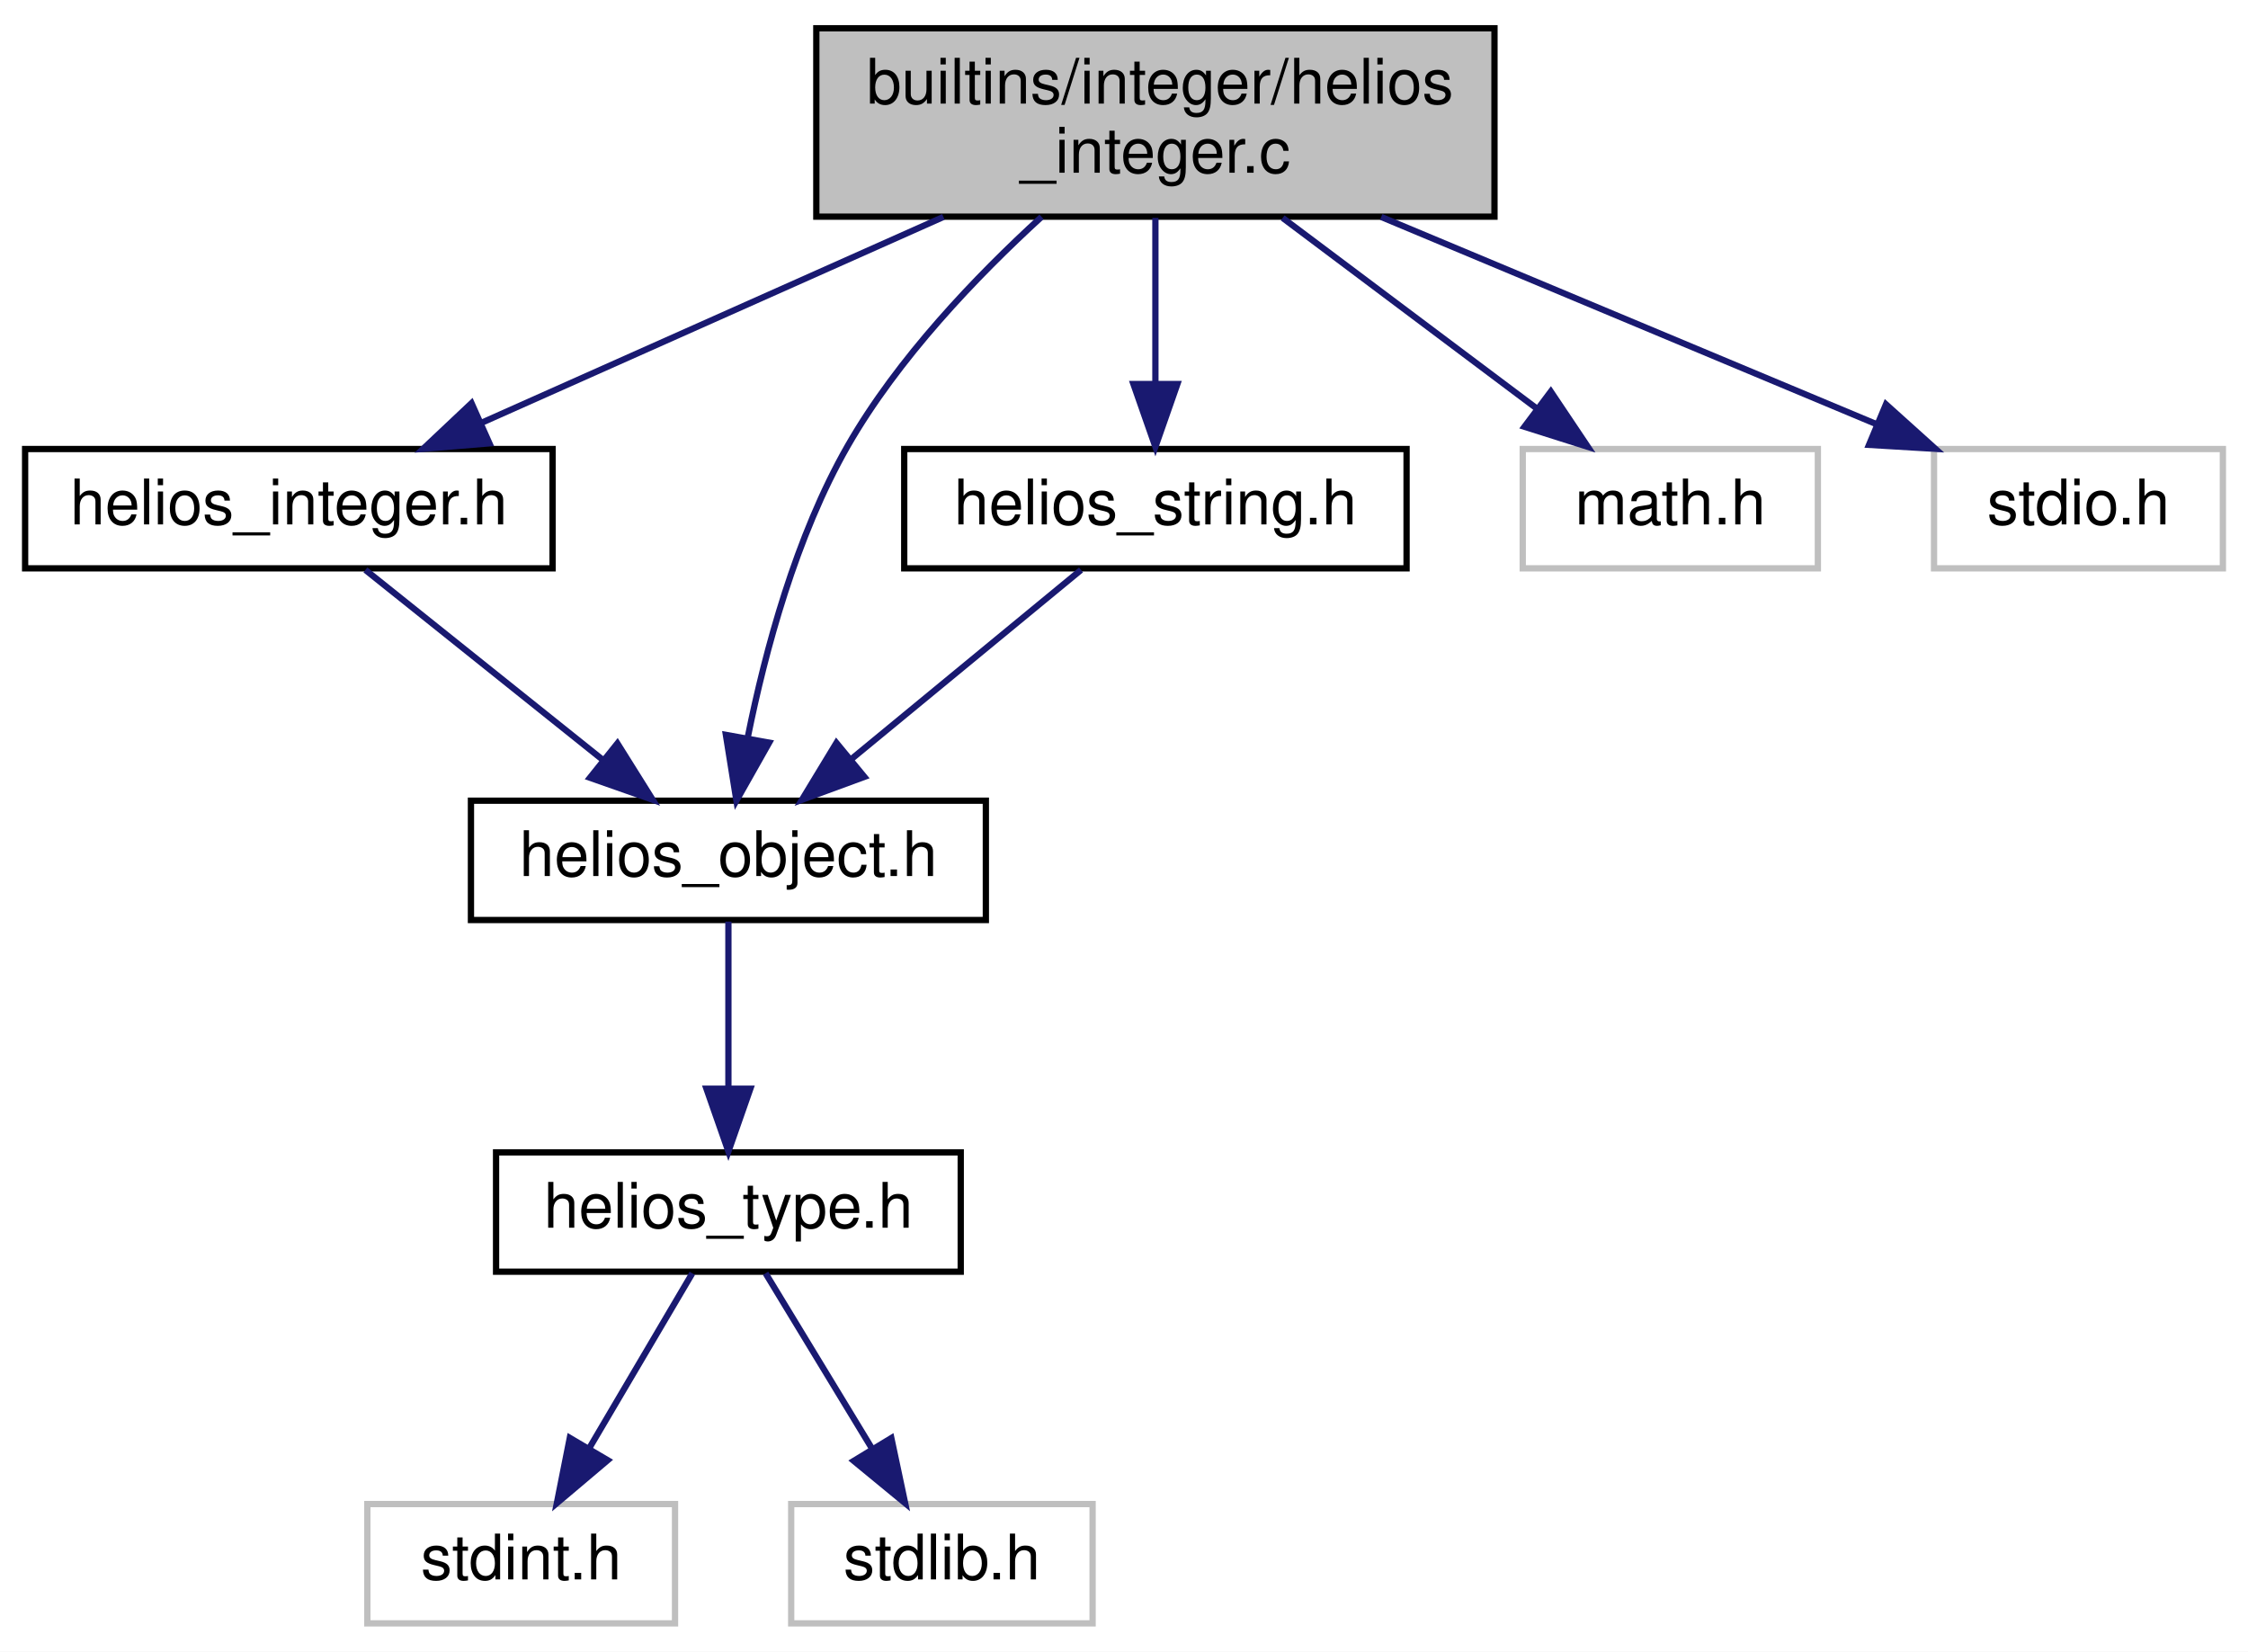
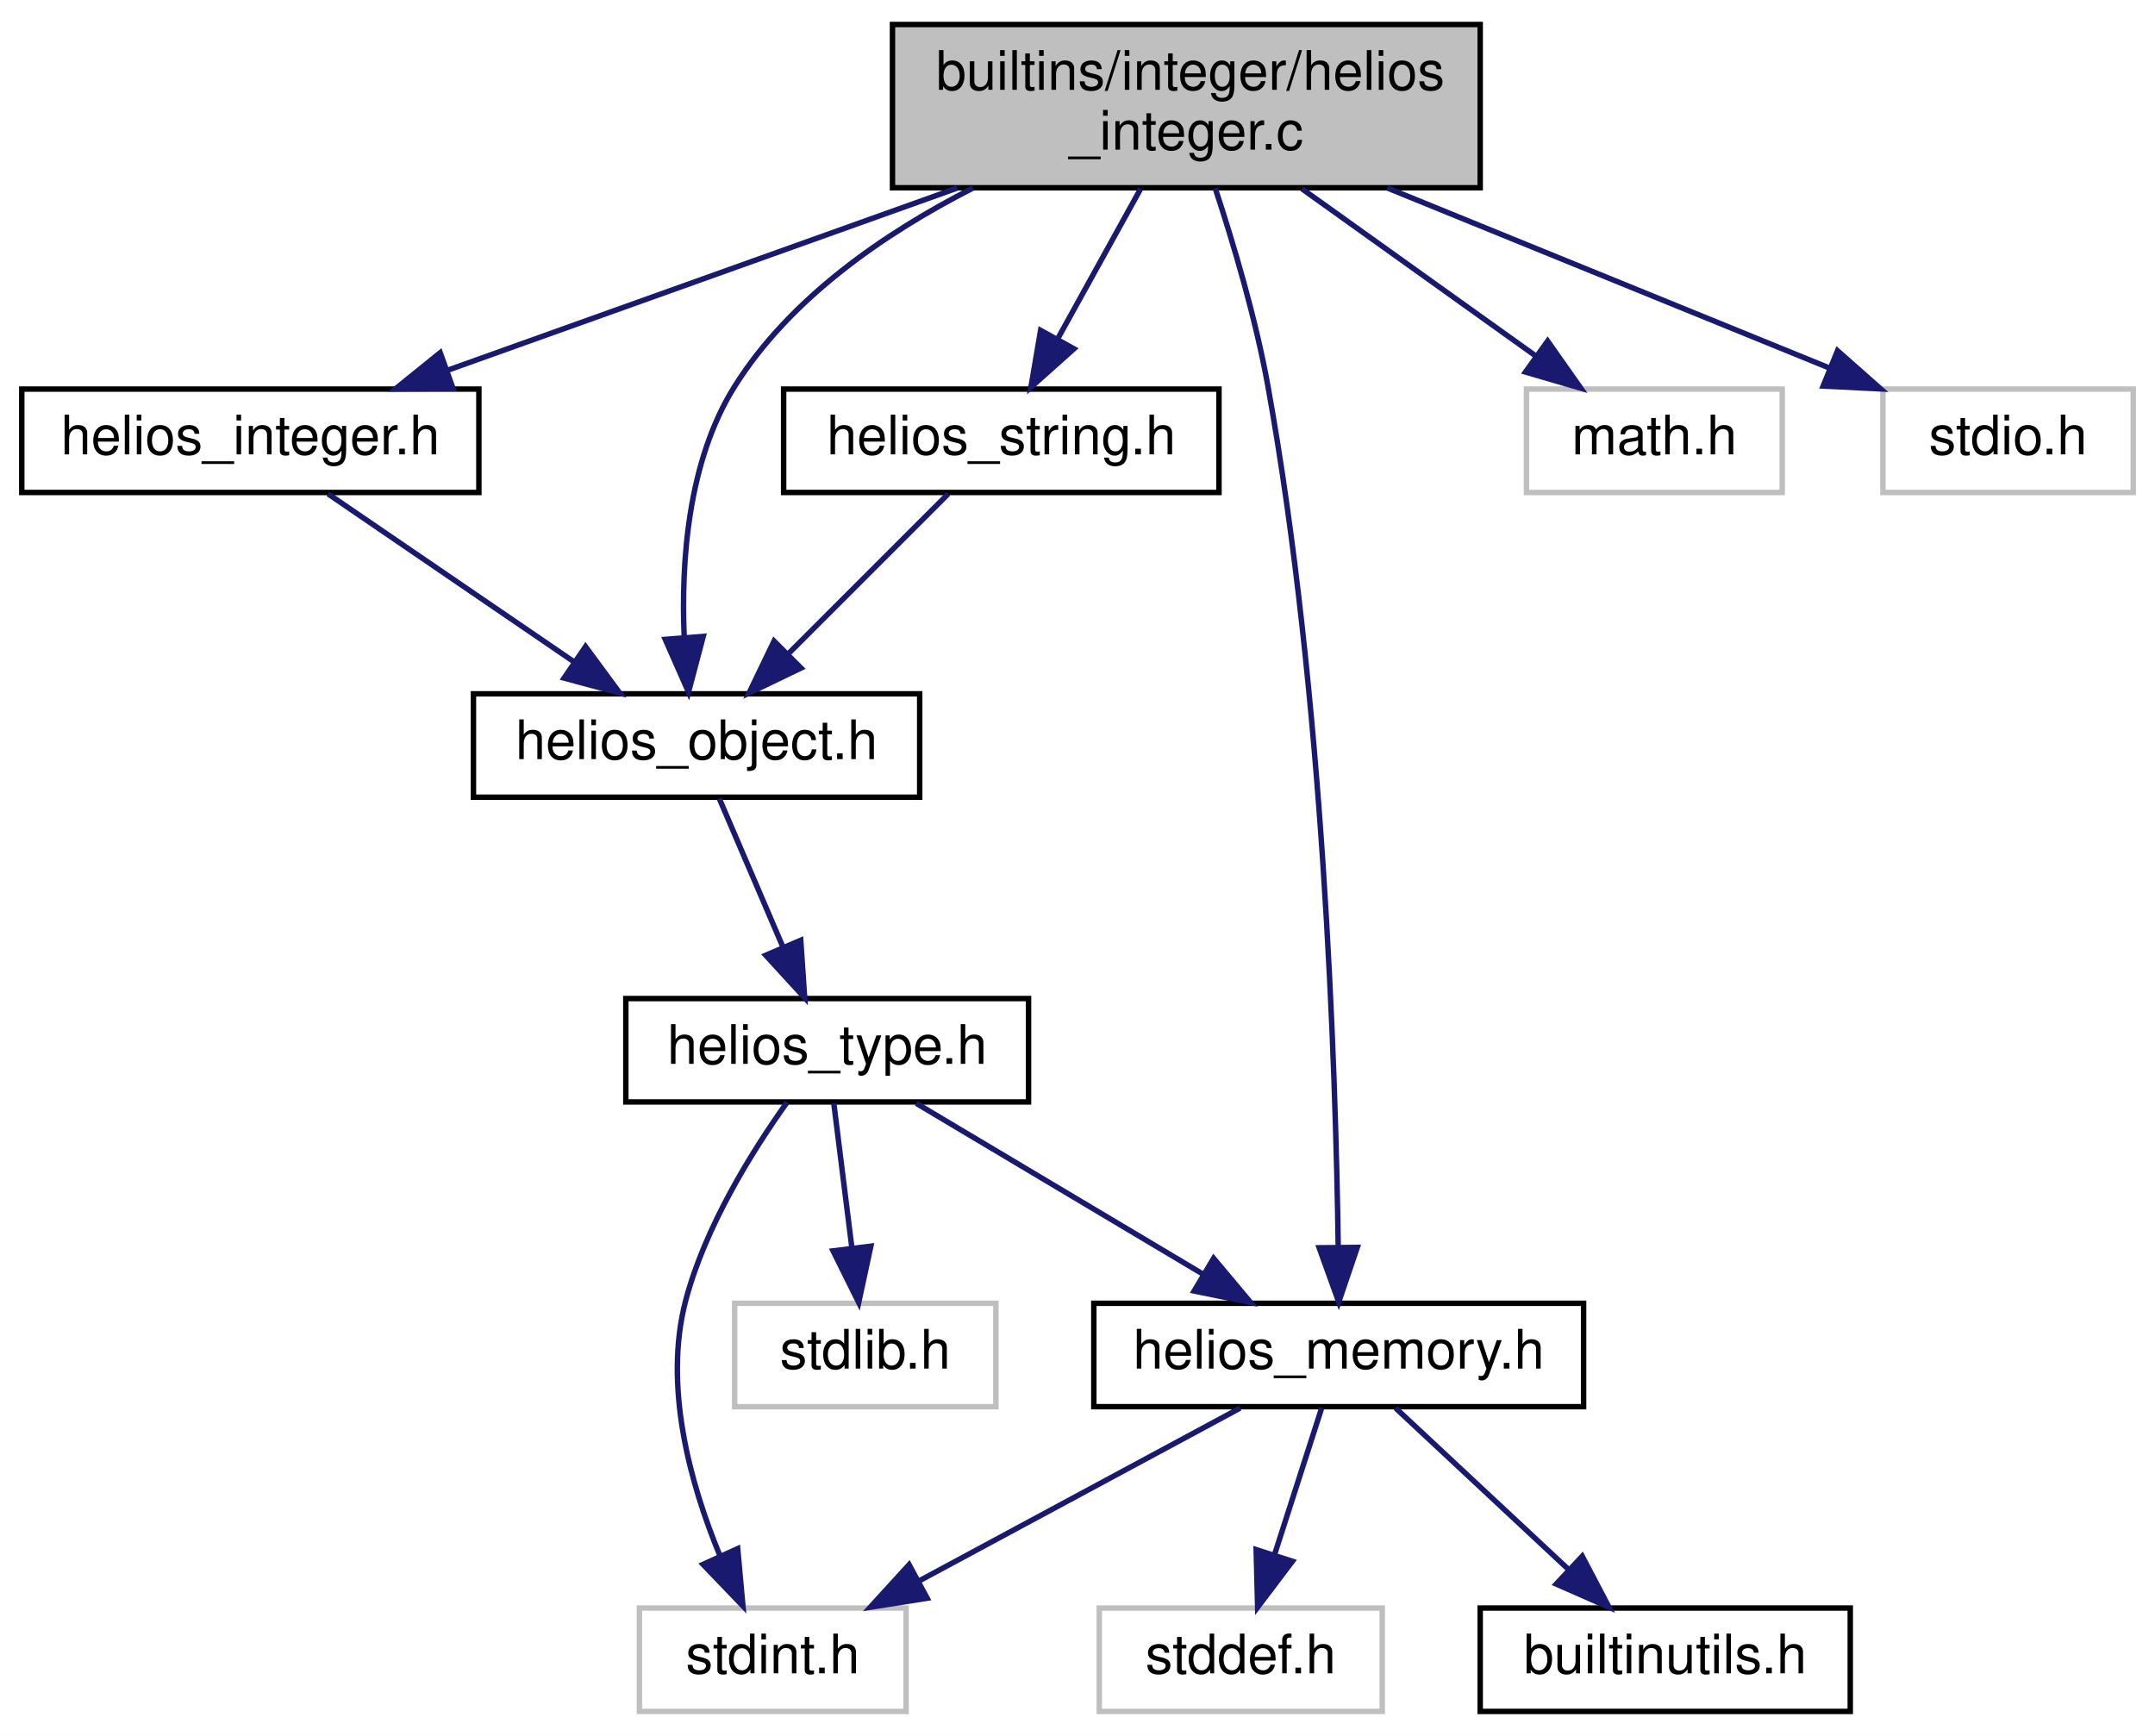
- <svg xmlns="http://www.w3.org/2000/svg" xmlns:xlink="http://www.w3.org/1999/xlink" width="358pt" height="263pt" viewBox="0.00 0.00 358.00 263.00">
-   <g id="graph0" class="graph" transform="scale(1 1) rotate(0) translate(4 259)">
-     <polygon fill="#ffffff" stroke="transparent" points="-4,4 -4,-259 354,-259 354,4 -4,4" />
+ <svg xmlns="http://www.w3.org/2000/svg" xmlns:xlink="http://www.w3.org/1999/xlink" width="396pt" height="319pt" viewBox="0.00 0.00 396.00 319.00">
+   <g id="graph0" class="graph" transform="scale(1 1) rotate(0) translate(4 315)">
+     <polygon fill="#ffffff" stroke="transparent" points="-4,4 -4,-315 392,-315 392,4 -4,4" />
    <g id="node1" class="node">
      <g id="a_node1">
        <a xlink:title=" ">
-           <polygon fill="#bfbfbf" stroke="#000000" points="126,-224.5 126,-254.5 234,-254.5 234,-224.5 126,-224.5" />
-           <text text-anchor="start" x="134" y="-242.5" font-family="Helvetica,sans-Serif" font-size="10.00" fill="#000000">builtins/integer/helios</text>
-           <text text-anchor="middle" x="180" y="-231.5" font-family="Helvetica,sans-Serif" font-size="10.00" fill="#000000">_integer.c</text>
+           <polygon fill="#bfbfbf" stroke="#000000" points="160,-280.5 160,-310.5 268,-310.5 268,-280.5 160,-280.5" />
+           <text text-anchor="start" x="168" y="-298.5" font-family="Helvetica,sans-Serif" font-size="10.00" fill="#000000">builtins/integer/helios</text>
+           <text text-anchor="middle" x="214" y="-287.5" font-family="Helvetica,sans-Serif" font-size="10.00" fill="#000000">_integer.c</text>
        </a>
      </g>
    </g>
    <g id="node2" class="node">
      <g id="a_node2">
        <a xlink:href="helios__integer_8h.html" target="_top" xlink:title=" ">
-           <polygon fill="#ffffff" stroke="#000000" points="0,-168.5 0,-187.5 84,-187.5 84,-168.5 0,-168.5" />
-           <text text-anchor="middle" x="42" y="-175.5" font-family="Helvetica,sans-Serif" font-size="10.00" fill="#000000">helios_integer.h</text>
+           <polygon fill="#ffffff" stroke="#000000" points="0,-224.5 0,-243.5 84,-243.5 84,-224.5 0,-224.5" />
+           <text text-anchor="middle" x="42" y="-231.5" font-family="Helvetica,sans-Serif" font-size="10.00" fill="#000000">helios_integer.h</text>
        </a>
      </g>
    </g>
    <g id="edge1" class="edge">
-       <path fill="none" stroke="#191970" d="M146.241,-224.455C123.721,-214.419 94.353,-201.331 72.531,-191.606" />
-       <polygon fill="#191970" stroke="#191970" points="73.944,-188.404 63.385,-187.53 71.094,-194.798 73.944,-188.404" />
+       <path fill="none" stroke="#191970" d="M171.924,-280.455C143.225,-270.194 105.606,-256.743 78.238,-246.957" />
+       <polygon fill="#191970" stroke="#191970" points="79.249,-243.601 68.654,-243.53 76.892,-250.193 79.249,-243.601" />
    </g>
    <g id="node3" class="node">
      <g id="a_node3">
        <a xlink:href="helios__object_8h.html" target="_top" xlink:title=" ">
-           <polygon fill="#ffffff" stroke="#000000" points="71,-112.5 71,-131.5 153,-131.5 153,-112.5 71,-112.5" />
-           <text text-anchor="middle" x="112" y="-119.5" font-family="Helvetica,sans-Serif" font-size="10.00" fill="#000000">helios_object.h</text>
+           <polygon fill="#ffffff" stroke="#000000" points="83,-168.5 83,-187.5 165,-187.5 165,-168.5 83,-168.5" />
+           <text text-anchor="middle" x="124" y="-175.5" font-family="Helvetica,sans-Serif" font-size="10.00" fill="#000000">helios_object.h</text>
+         </a>
+       </g>
+     </g>
+     <g id="edge11" class="edge">
+       <path fill="none" stroke="#191970" d="M174.775,-280.437C158.554,-272.166 141.188,-260.23 131,-244 122.396,-230.293 121.126,-211.76 121.732,-197.822" />
+       <polygon fill="#191970" stroke="#191970" points="125.225,-198.052 122.517,-187.81 118.246,-197.506 125.225,-198.052" />
+     </g>
+     <g id="node5" class="node">
+       <g id="a_node5">
+         <a xlink:href="helios__memory_8h.html" target="_top" xlink:title=" ">
+           <polygon fill="#ffffff" stroke="#000000" points="197,-56.5 197,-75.5 287,-75.5 287,-56.5 197,-56.5" />
+           <text text-anchor="middle" x="242" y="-63.5" font-family="Helvetica,sans-Serif" font-size="10.00" fill="#000000">helios_memory.h</text>
+         </a>
+       </g>
+     </g>
+     <g id="edge10" class="edge">
+       <path fill="none" stroke="#191970" d="M219.318,-280.377C222.662,-270.22 226.756,-256.464 229,-244 239.217,-187.261 241.45,-118.97 241.907,-85.892" />
+       <polygon fill="#191970" stroke="#191970" points="245.408,-85.77 242.005,-75.737 238.409,-85.703 245.408,-85.77" />
+     </g>
+     <g id="node10" class="node">
+       <g id="a_node10">
+         <a xlink:href="helios__string_8h.html" target="_top" xlink:title=" ">
+           <polygon fill="#ffffff" stroke="#000000" points="140,-224.5 140,-243.5 220,-243.5 220,-224.5 140,-224.5" />
+           <text text-anchor="middle" x="180" y="-231.5" font-family="Helvetica,sans-Serif" font-size="10.00" fill="#000000">helios_string.h</text>
+         </a>
+       </g>
+     </g>
+     <g id="edge12" class="edge">
+       <path fill="none" stroke="#191970" d="M205.595,-280.298C200.974,-271.939 195.203,-261.5 190.311,-252.651" />
+       <polygon fill="#191970" stroke="#191970" points="193.345,-250.905 185.444,-243.847 187.219,-254.292 193.345,-250.905" />
+     </g>
+     <g id="node11" class="node">
+       <g id="a_node11">
+         <a xlink:title=" ">
+           <polygon fill="#ffffff" stroke="#bfbfbf" points="276.5,-224.5 276.5,-243.5 323.5,-243.5 323.5,-224.5 276.5,-224.5" />
+           <text text-anchor="middle" x="300" y="-231.5" font-family="Helvetica,sans-Serif" font-size="10.00" fill="#000000">math.h</text>
+         </a>
+       </g>
+     </g>
+     <g id="edge14" class="edge">
+       <path fill="none" stroke="#191970" d="M235.258,-280.298C248.272,-270.992 264.89,-259.108 278.032,-249.71" />
+       <polygon fill="#191970" stroke="#191970" points="280.389,-252.327 286.487,-243.663 276.317,-246.633 280.389,-252.327" />
+     </g>
+     <g id="node12" class="node">
+       <g id="a_node12">
+         <a xlink:title=" ">
+           <polygon fill="#ffffff" stroke="#bfbfbf" points="342,-224.5 342,-243.5 388,-243.5 388,-224.5 342,-224.5" />
+           <text text-anchor="middle" x="365" y="-231.5" font-family="Helvetica,sans-Serif" font-size="10.00" fill="#000000">stdio.h</text>
+         </a>
+       </g>
+     </g>
+     <g id="edge15" class="edge">
+       <path fill="none" stroke="#191970" d="M250.939,-280.455C275.802,-270.329 308.292,-257.096 332.234,-247.345" />
+       <polygon fill="#191970" stroke="#191970" points="333.659,-250.544 341.6,-243.53 331.019,-244.061 333.659,-250.544" />
+     </g>
+     <g id="edge2" class="edge">
+       <path fill="none" stroke="#191970" d="M56.283,-224.245C68.747,-215.734 87.045,-203.238 101.479,-193.38" />
+       <polygon fill="#191970" stroke="#191970" points="103.596,-196.173 109.88,-187.643 99.648,-190.392 103.596,-196.173" />
+     </g>
+     <g id="node4" class="node">
+       <g id="a_node4">
+         <a xlink:href="helios__type_8h.html" target="_top" xlink:title=" ">
+           <polygon fill="#ffffff" stroke="#000000" points="111,-112.5 111,-131.5 185,-131.5 185,-112.5 111,-112.5" />
+           <text text-anchor="middle" x="148" y="-119.5" font-family="Helvetica,sans-Serif" font-size="10.00" fill="#000000">helios_type.h</text>
+         </a>
+       </g>
+     </g>
+     <g id="edge3" class="edge">
+       <path fill="none" stroke="#191970" d="M128.18,-168.245C131.381,-160.778 135.896,-150.243 139.808,-141.114" />
+       <polygon fill="#191970" stroke="#191970" points="143.145,-142.213 143.867,-131.643 136.711,-139.455 143.145,-142.213" />
+     </g>
+     <g id="edge4" class="edge">
+       <path fill="none" stroke="#191970" d="M164.374,-112.246C178.931,-103.573 200.431,-90.764 217.115,-80.825" />
+       <polygon fill="#191970" stroke="#191970" points="219.014,-83.768 225.814,-75.643 215.432,-77.754 219.014,-83.768" />
+     </g>
+     <g id="node8" class="node">
+       <g id="a_node8">
+         <a xlink:title=" ">
+           <polygon fill="#ffffff" stroke="#bfbfbf" points="113.5,-.5 113.5,-19.5 162.5,-19.5 162.5,-.5 113.5,-.5" />
+           <text text-anchor="middle" x="138" y="-7.5" font-family="Helvetica,sans-Serif" font-size="10.00" fill="#000000">stdint.h</text>
+         </a>
+       </g>
+     </g>
+     <g id="edge8" class="edge">
+       <path fill="none" stroke="#191970" d="M140.618,-112.418C134.273,-103.534 125.594,-89.662 122,-76 117.882,-60.345 122.783,-42.498 128.214,-29.313" />
+       <polygon fill="#191970" stroke="#191970" points="131.556,-30.421 132.52,-19.87 125.187,-27.516 131.556,-30.421" />
+     </g>
+     <g id="node9" class="node">
+       <g id="a_node9">
+         <a xlink:title=" ">
+           <polygon fill="#ffffff" stroke="#bfbfbf" points="131,-56.5 131,-75.5 179,-75.5 179,-56.5 131,-56.5" />
+           <text text-anchor="middle" x="155" y="-63.5" font-family="Helvetica,sans-Serif" font-size="10.00" fill="#000000">stdlib.h</text>
+         </a>
+       </g>
+     </g>
+     <g id="edge9" class="edge">
+       <path fill="none" stroke="#191970" d="M149.219,-112.246C150.133,-104.938 151.413,-94.694 152.537,-85.705" />
+       <polygon fill="#191970" stroke="#191970" points="156.027,-86 153.795,-75.643 149.081,-85.131 156.027,-86" />
+     </g>
+     <g id="node6" class="node">
+       <g id="a_node6">
+         <a xlink:href="builtinutils_8h.html" target="_top" xlink:title=" ">
+           <polygon fill="#ffffff" stroke="#000000" points="268,-.5 268,-19.5 336,-19.5 336,-.5 268,-.5" />
+           <text text-anchor="middle" x="302" y="-7.5" font-family="Helvetica,sans-Serif" font-size="10.00" fill="#000000">builtinutils.h</text>
+         </a>
+       </g>
+     </g>
+     <g id="edge5" class="edge">
+       <path fill="none" stroke="#191970" d="M252.451,-56.245C261.227,-48.055 273.955,-36.175 284.314,-26.507" />
+       <polygon fill="#191970" stroke="#191970" points="286.746,-29.025 291.669,-19.643 281.97,-23.907 286.746,-29.025" />
+     </g>
+     <g id="node7" class="node">
+       <g id="a_node7">
+         <a xlink:title=" ">
+           <polygon fill="#ffffff" stroke="#bfbfbf" points="198,-.5 198,-19.5 250,-19.5 250,-.5 198,-.5" />
+           <text text-anchor="middle" x="224" y="-7.5" font-family="Helvetica,sans-Serif" font-size="10.00" fill="#000000">stddef.h</text>
        </a>
      </g>
    </g>
    <g id="edge6" class="edge">
-       <path fill="none" stroke="#191970" d="M161.872,-224.47C151.489,-214.983 138.978,-201.92 131,-188 122.755,-173.614 117.861,-155.382 115.111,-141.727" />
-       <polygon fill="#191970" stroke="#191970" points="118.49,-140.743 113.278,-131.519 111.6,-141.98 118.49,-140.743" />
-     </g>
-     <g id="node7" class="node">
-       <g id="a_node7">
-         <a xlink:href="helios__string_8h.html" target="_top" xlink:title=" ">
-           <polygon fill="#ffffff" stroke="#000000" points="140,-168.5 140,-187.5 220,-187.5 220,-168.5 140,-168.5" />
-           <text text-anchor="middle" x="180" y="-175.5" font-family="Helvetica,sans-Serif" font-size="10.00" fill="#000000">helios_string.h</text>
-         </a>
-       </g>
+       <path fill="none" stroke="#191970" d="M238.865,-56.245C236.49,-48.858 233.151,-38.469 230.238,-29.409" />
+       <polygon fill="#191970" stroke="#191970" points="233.492,-28.092 227.099,-19.643 226.827,-30.234 233.492,-28.092" />
    </g>
    <g id="edge7" class="edge">
-       <path fill="none" stroke="#191970" d="M180,-224.298C180,-216.383 180,-206.604 180,-198.076" />
-       <polygon fill="#191970" stroke="#191970" points="183.5,-197.847 180,-187.847 176.5,-197.847 183.5,-197.847" />
+       <path fill="none" stroke="#191970" d="M223.885,-56.245C207.555,-47.453 183.329,-34.408 164.766,-24.413" />
+       <polygon fill="#191970" stroke="#191970" points="166.372,-21.302 155.908,-19.643 163.053,-27.465 166.372,-21.302" />
    </g>
-     <g id="node8" class="node">
-       <g id="a_node8">
-         <a xlink:title=" ">
-           <polygon fill="#ffffff" stroke="#bfbfbf" points="238.5,-168.5 238.5,-187.5 285.5,-187.5 285.5,-168.5 238.5,-168.5" />
-           <text text-anchor="middle" x="262" y="-175.5" font-family="Helvetica,sans-Serif" font-size="10.00" fill="#000000">math.h</text>
-         </a>
-       </g>
-     </g>
-     <g id="edge9" class="edge">
-       <path fill="none" stroke="#191970" d="M200.27,-224.298C212.601,-215.049 228.327,-203.255 240.82,-193.885" />
-       <polygon fill="#191970" stroke="#191970" points="242.971,-196.647 248.871,-187.847 238.771,-191.047 242.971,-196.647" />
-     </g>
-     <g id="node9" class="node">
-       <g id="a_node9">
-         <a xlink:title=" ">
-           <polygon fill="#ffffff" stroke="#bfbfbf" points="304,-168.5 304,-187.5 350,-187.5 350,-168.5 304,-168.5" />
-           <text text-anchor="middle" x="327" y="-175.5" font-family="Helvetica,sans-Serif" font-size="10.00" fill="#000000">stdio.h</text>
-         </a>
-       </g>
-     </g>
-     <g id="edge10" class="edge">
-       <path fill="none" stroke="#191970" d="M215.96,-224.455C240.057,-214.374 271.513,-201.214 294.79,-191.476" />
-       <polygon fill="#191970" stroke="#191970" points="296.346,-194.619 304.22,-187.53 293.644,-188.161 296.346,-194.619" />
-     </g>
-     <g id="edge2" class="edge">
-       <path fill="none" stroke="#191970" d="M54.193,-168.245C64.632,-159.894 79.865,-147.708 92.074,-137.941" />
-       <polygon fill="#191970" stroke="#191970" points="94.324,-140.623 99.947,-131.643 89.951,-135.157 94.324,-140.623" />
-     </g>
-     <g id="node4" class="node">
-       <g id="a_node4">
-         <a xlink:href="helios__type_8h.html" target="_top" xlink:title=" ">
-           <polygon fill="#ffffff" stroke="#000000" points="75,-56.5 75,-75.5 149,-75.5 149,-56.5 75,-56.5" />
-           <text text-anchor="middle" x="112" y="-63.5" font-family="Helvetica,sans-Serif" font-size="10.00" fill="#000000">helios_type.h</text>
-         </a>
-       </g>
-     </g>
-     <g id="edge3" class="edge">
-       <path fill="none" stroke="#191970" d="M112,-112.246C112,-104.938 112,-94.694 112,-85.705" />
-       <polygon fill="#191970" stroke="#191970" points="115.5,-85.643 112,-75.643 108.5,-85.643 115.5,-85.643" />
-     </g>
-     <g id="node5" class="node">
-       <g id="a_node5">
-         <a xlink:title=" ">
-           <polygon fill="#ffffff" stroke="#bfbfbf" points="54.5,-.5 54.5,-19.5 103.5,-19.5 103.5,-.5 54.5,-.5" />
-           <text text-anchor="middle" x="79" y="-7.5" font-family="Helvetica,sans-Serif" font-size="10.00" fill="#000000">stdint.h</text>
-         </a>
-       </g>
-     </g>
-     <g id="edge4" class="edge">
-       <path fill="none" stroke="#191970" d="M106.252,-56.245C101.757,-48.617 95.375,-37.788 89.918,-28.527" />
-       <polygon fill="#191970" stroke="#191970" points="92.775,-26.481 84.682,-19.643 86.744,-30.035 92.775,-26.481" />
-     </g>
-     <g id="node6" class="node">
-       <g id="a_node6">
-         <a xlink:title=" ">
-           <polygon fill="#ffffff" stroke="#bfbfbf" points="122,-.5 122,-19.5 170,-19.5 170,-.5 122,-.5" />
-           <text text-anchor="middle" x="146" y="-7.5" font-family="Helvetica,sans-Serif" font-size="10.00" fill="#000000">stdlib.h</text>
-         </a>
-       </g>
-     </g>
-     <g id="edge5" class="edge">
-       <path fill="none" stroke="#191970" d="M117.922,-56.245C122.603,-48.537 129.267,-37.56 134.929,-28.235" />
-       <polygon fill="#191970" stroke="#191970" points="137.947,-30.007 140.145,-19.643 131.964,-26.374 137.947,-30.007" />
-     </g>
-     <g id="edge8" class="edge">
-       <path fill="none" stroke="#191970" d="M168.155,-168.245C158.112,-159.975 143.5,-147.942 131.7,-138.223" />
-       <polygon fill="#191970" stroke="#191970" points="133.653,-135.298 123.709,-131.643 129.203,-140.702 133.653,-135.298" />
+     <g id="edge13" class="edge">
+       <path fill="none" stroke="#191970" d="M170.245,-224.245C162.135,-216.135 150.407,-204.407 140.792,-194.792" />
+       <polygon fill="#191970" stroke="#191970" points="143.189,-192.239 133.643,-187.643 138.239,-197.189 143.189,-192.239" />
    </g>
  </g>
</svg>
